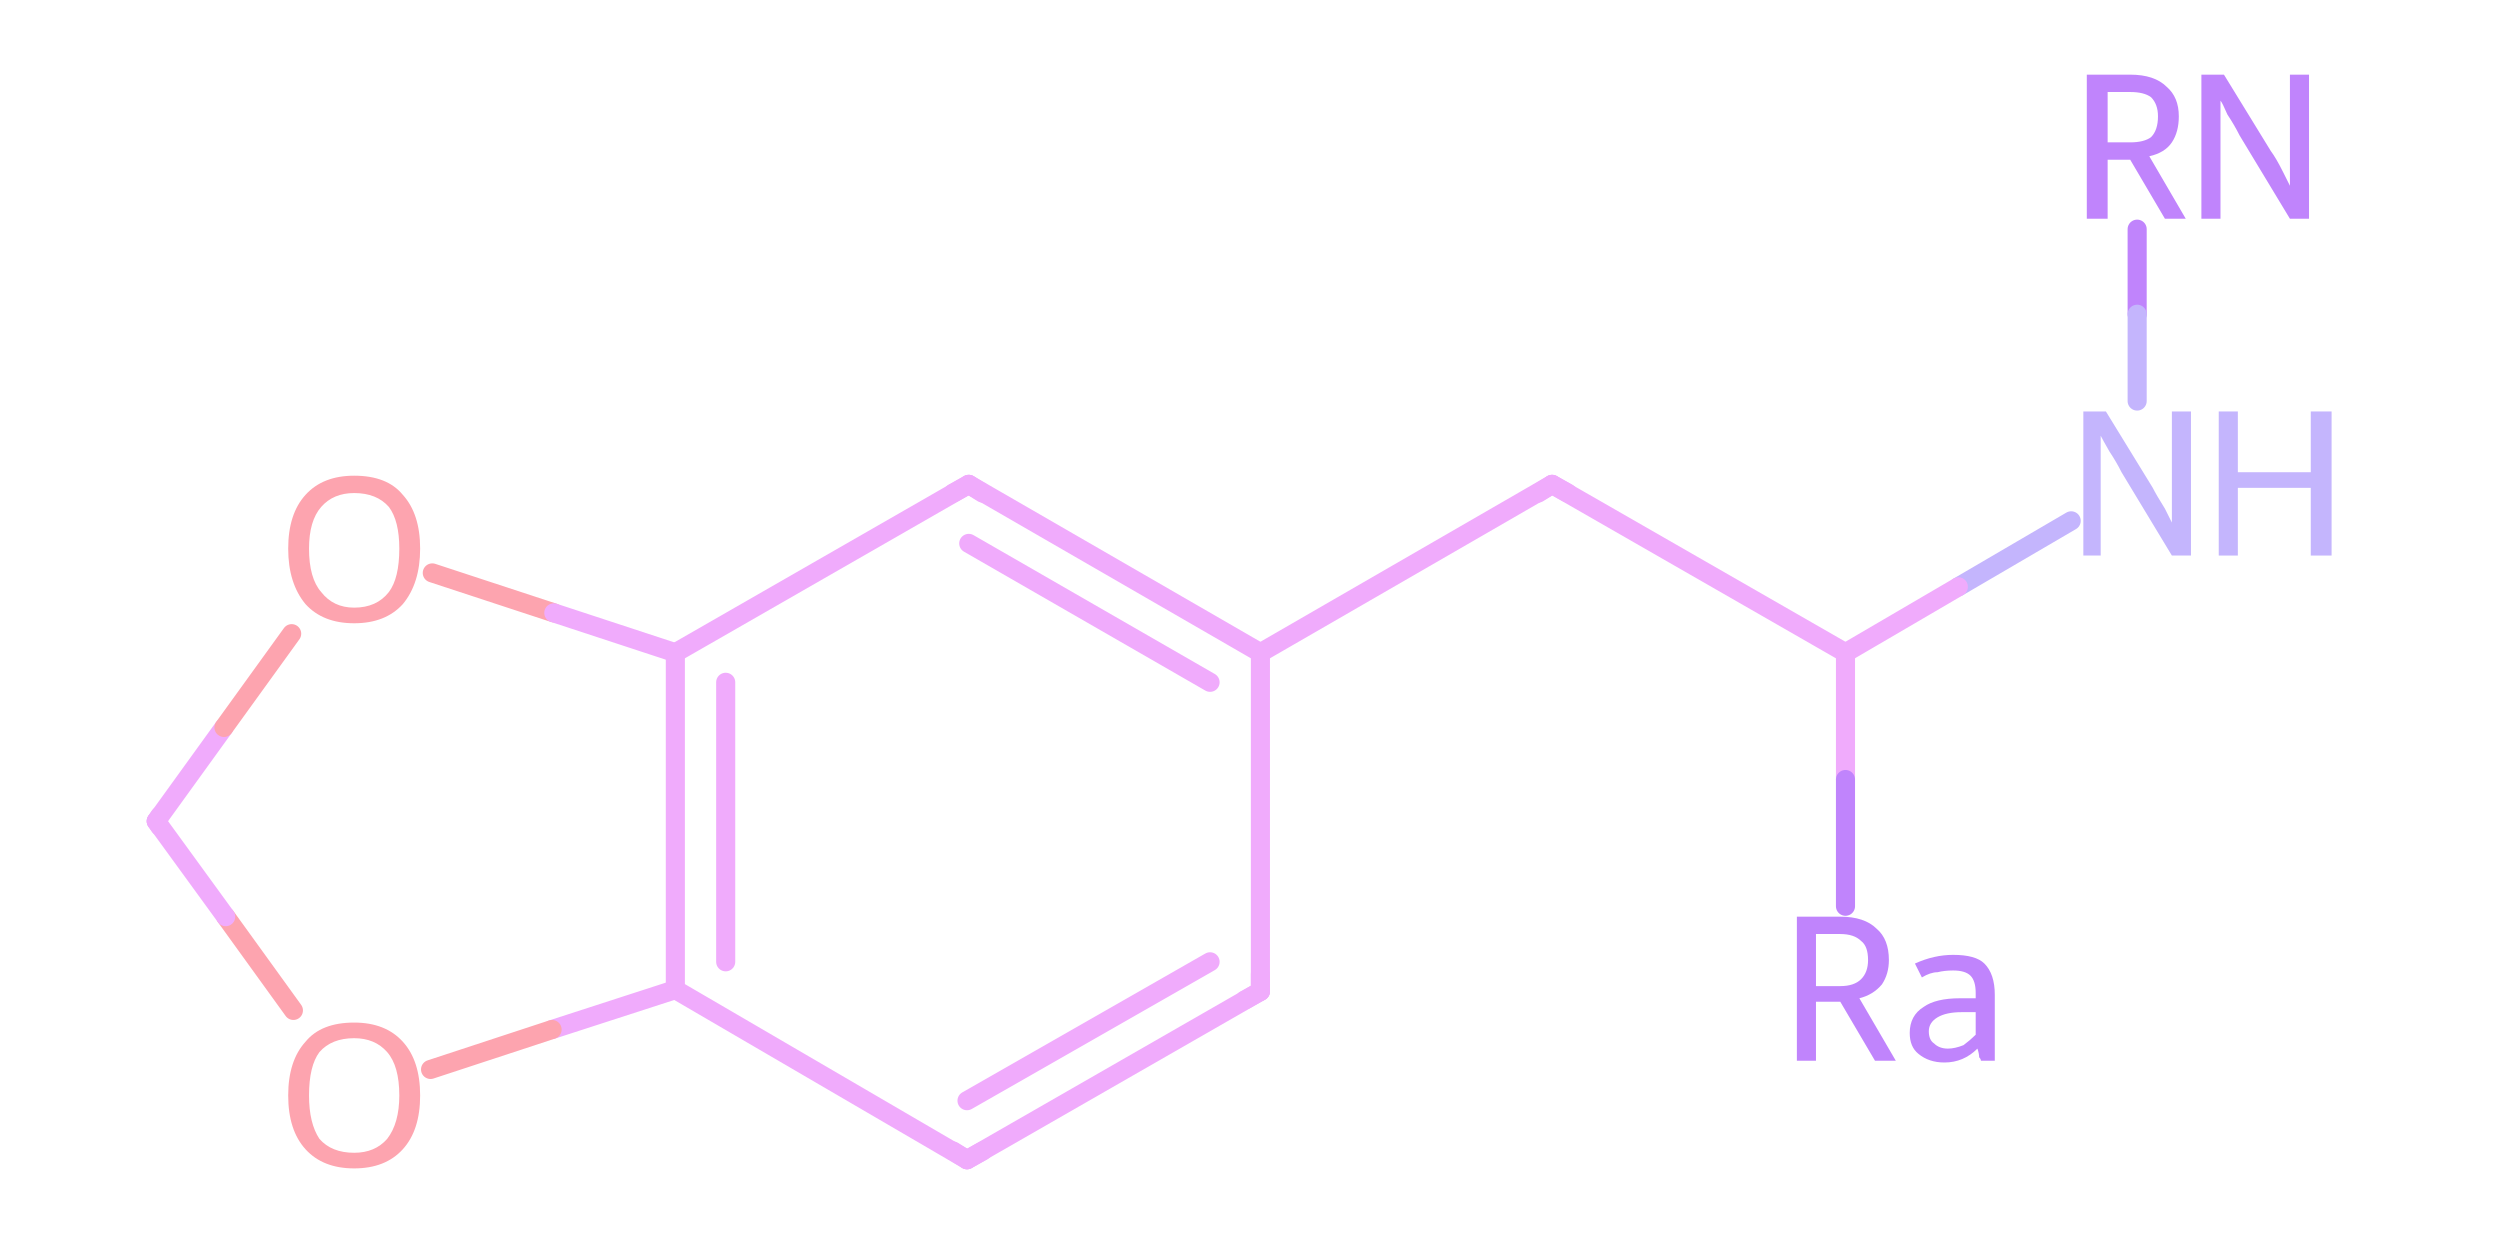
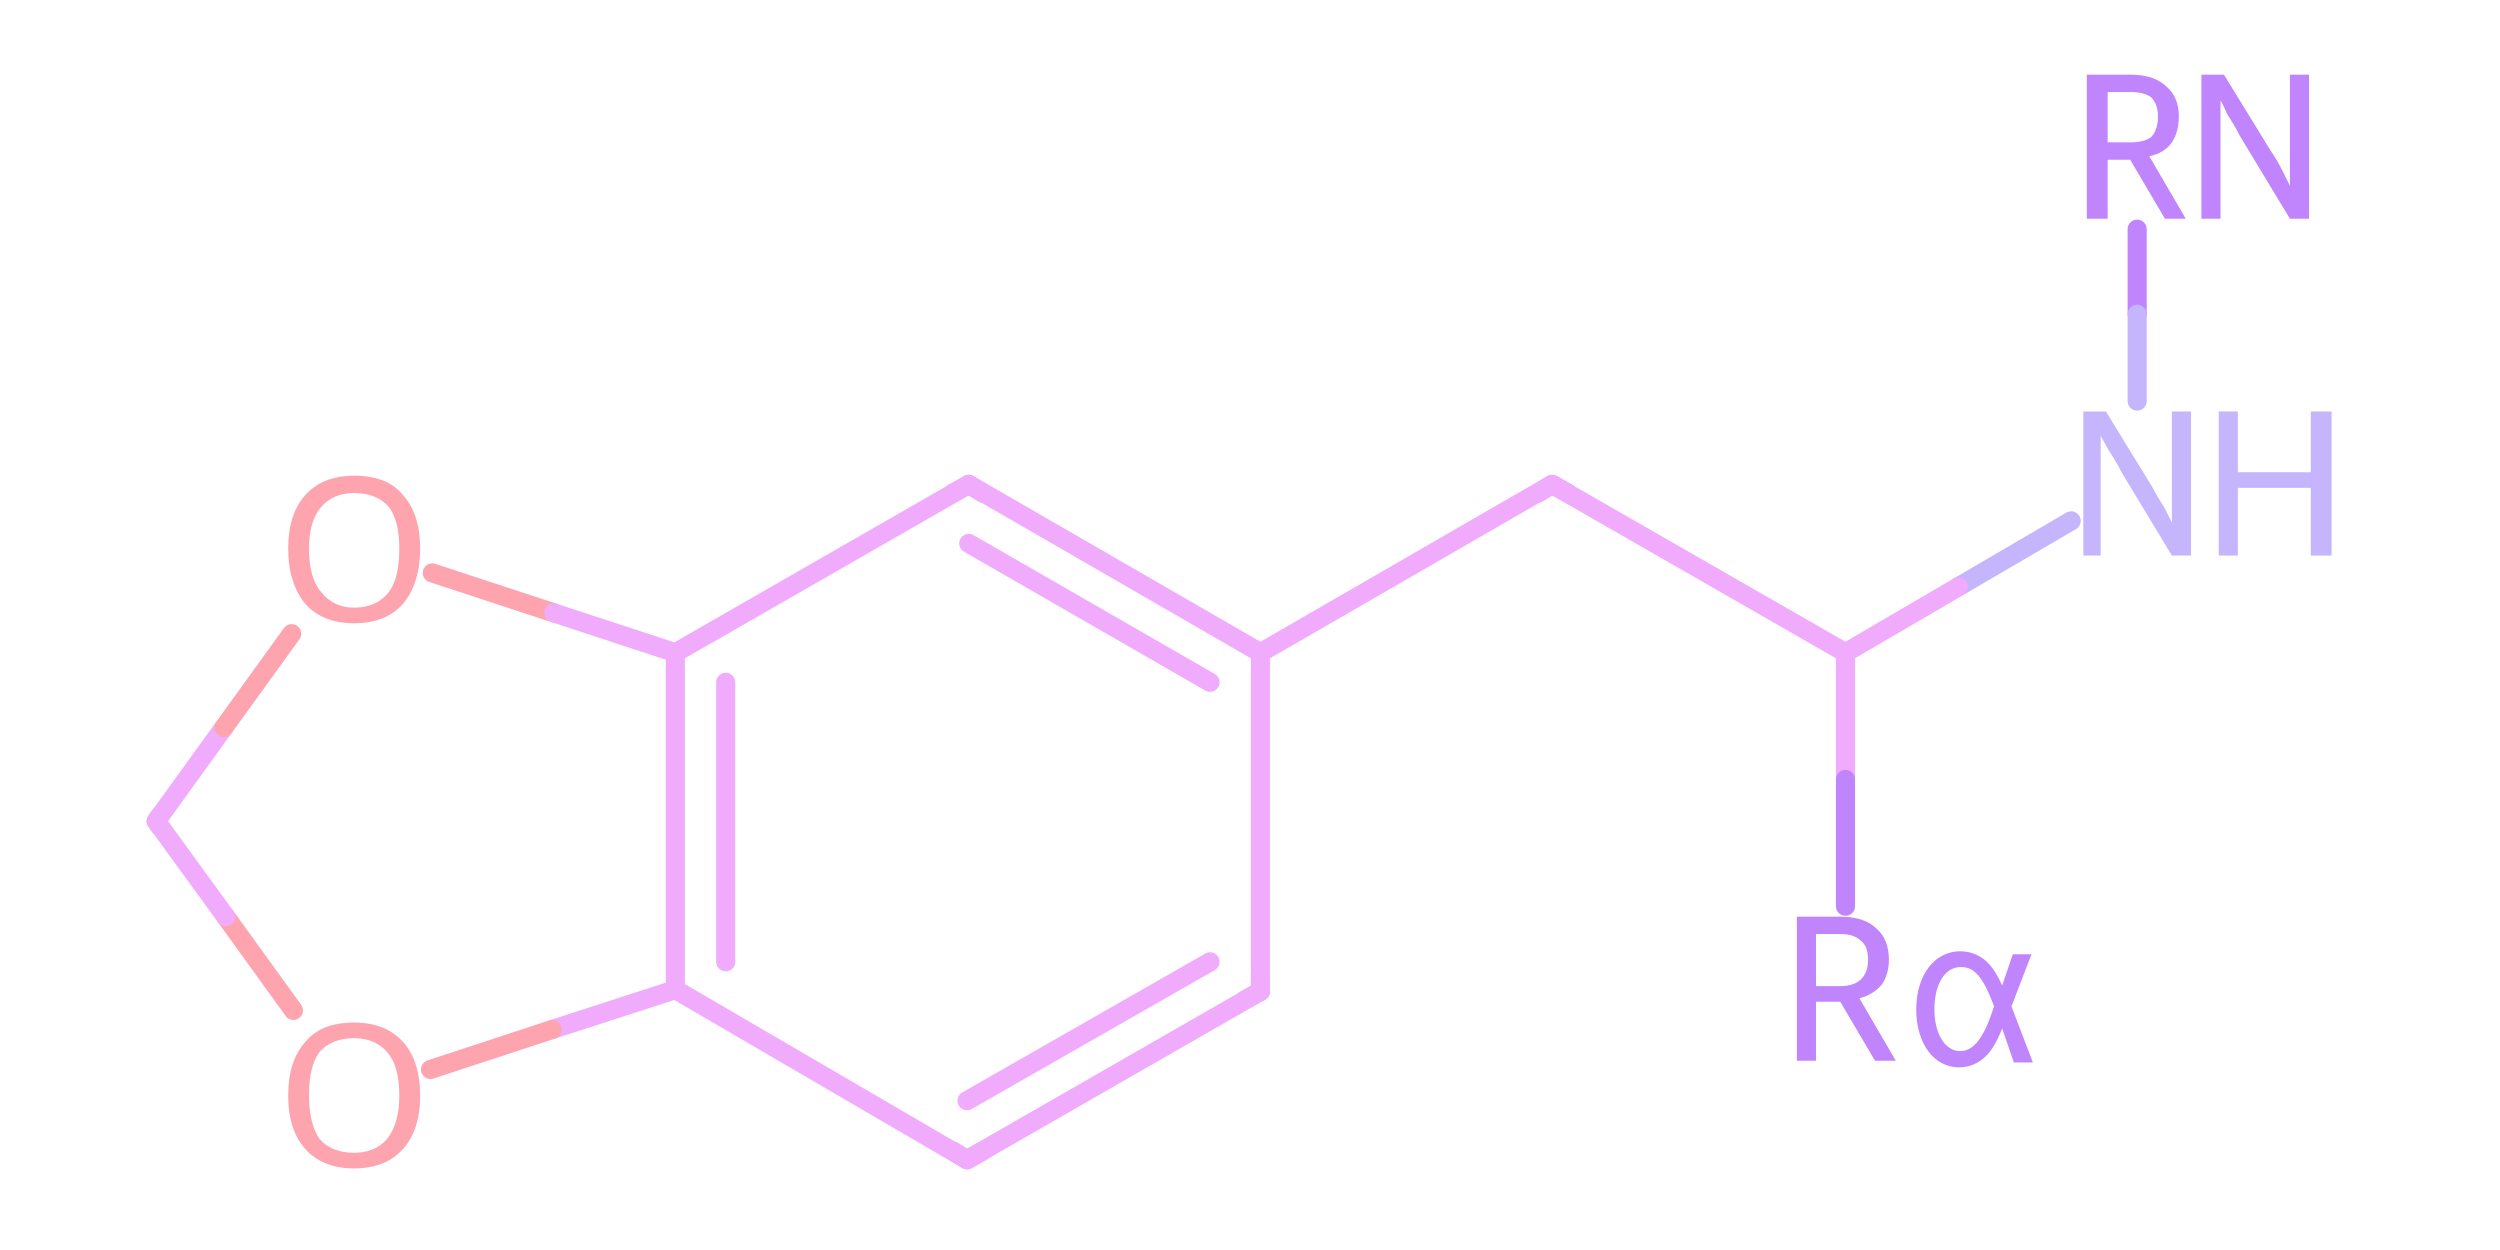
<svg xmlns="http://www.w3.org/2000/svg" version="1.1" baseProfile="full" xml:space="preserve" width="144px" height="72px" viewBox="0 0 144 72">
  <path class="bond-0 atom-0 atom-1" d="M 123.1,13.2 L 123.1,18.1" style="fill:none;fill-rule:evenodd;stroke:#C084FC;stroke-width:1.1px;stroke-linecap:round;stroke-linejoin:round;stroke-opacity:1" />
  <path class="bond-0 atom-0 atom-1" d="M 123.1,18.1 L 123.1,23.1" style="fill:none;fill-rule:evenodd;stroke:#C4B5FD;stroke-width:1.1px;stroke-linecap:round;stroke-linejoin:round;stroke-opacity:1" />
  <path class="bond-1 atom-1 atom-2" d="M 119.3,30.0 L 112.8,33.8" style="fill:none;fill-rule:evenodd;stroke:#C4B5FD;stroke-width:1.1px;stroke-linecap:round;stroke-linejoin:round;stroke-opacity:1" />
  <path class="bond-1 atom-1 atom-2" d="M 112.8,33.8 L 106.3,37.6" style="fill:none;fill-rule:evenodd;stroke:#F0ABFC;stroke-width:1.1px;stroke-linecap:round;stroke-linejoin:round;stroke-opacity:1" />
  <path class="bond-2 atom-2 atom-3" d="M 106.3,37.6 L 106.3,44.9" style="fill:none;fill-rule:evenodd;stroke:#F0ABFC;stroke-width:1.1px;stroke-linecap:round;stroke-linejoin:round;stroke-opacity:1" />
  <path class="bond-2 atom-2 atom-3" d="M 106.3,44.9 L 106.3,52.2" style="fill:none;fill-rule:evenodd;stroke:#C084FC;stroke-width:1.1px;stroke-linecap:round;stroke-linejoin:round;stroke-opacity:1" />
  <path class="bond-3 atom-2 atom-4" d="M 106.3,37.6 L 89.4,27.9" style="fill:none;fill-rule:evenodd;stroke:#F0ABFC;stroke-width:1.1px;stroke-linecap:round;stroke-linejoin:round;stroke-opacity:1" />
  <path class="bond-4 atom-4 atom-5" d="M 89.4,27.9 L 72.6,37.6" style="fill:none;fill-rule:evenodd;stroke:#F0ABFC;stroke-width:1.1px;stroke-linecap:round;stroke-linejoin:round;stroke-opacity:1" />
  <path class="bond-5 atom-5 atom-6" d="M 72.6,37.6 L 72.6,57.1" style="fill:none;fill-rule:evenodd;stroke:#F0ABFC;stroke-width:1.1px;stroke-linecap:round;stroke-linejoin:round;stroke-opacity:1" />
  <path class="bond-6 atom-6 atom-7" d="M 72.6,57.1 L 55.7,66.8" style="fill:none;fill-rule:evenodd;stroke:#F0ABFC;stroke-width:1.1px;stroke-linecap:round;stroke-linejoin:round;stroke-opacity:1" />
  <path class="bond-6 atom-6 atom-7" d="M 69.7,55.4 L 55.7,63.4" style="fill:none;fill-rule:evenodd;stroke:#F0ABFC;stroke-width:1.1px;stroke-linecap:round;stroke-linejoin:round;stroke-opacity:1" />
  <path class="bond-7 atom-7 atom-8" d="M 55.7,66.8 L 38.9,57.0" style="fill:none;fill-rule:evenodd;stroke:#F0ABFC;stroke-width:1.1px;stroke-linecap:round;stroke-linejoin:round;stroke-opacity:1" />
  <path class="bond-8 atom-8 atom-9" d="M 38.9,57.0 L 31.8,59.3" style="fill:none;fill-rule:evenodd;stroke:#F0ABFC;stroke-width:1.1px;stroke-linecap:round;stroke-linejoin:round;stroke-opacity:1" />
  <path class="bond-8 atom-8 atom-9" d="M 31.8,59.3 L 24.8,61.6" style="fill:none;fill-rule:evenodd;stroke:#FDA4AF;stroke-width:1.1px;stroke-linecap:round;stroke-linejoin:round;stroke-opacity:1" />
  <path class="bond-9 atom-9 atom-10" d="M 16.9,58.2 L 13.0,52.8" style="fill:none;fill-rule:evenodd;stroke:#FDA4AF;stroke-width:1.1px;stroke-linecap:round;stroke-linejoin:round;stroke-opacity:1" />
  <path class="bond-9 atom-9 atom-10" d="M 13.0,52.8 L 9.0,47.3" style="fill:none;fill-rule:evenodd;stroke:#F0ABFC;stroke-width:1.1px;stroke-linecap:round;stroke-linejoin:round;stroke-opacity:1" />
  <path class="bond-10 atom-10 atom-11" d="M 9.0,47.3 L 12.9,41.9" style="fill:none;fill-rule:evenodd;stroke:#F0ABFC;stroke-width:1.1px;stroke-linecap:round;stroke-linejoin:round;stroke-opacity:1" />
  <path class="bond-10 atom-10 atom-11" d="M 12.9,41.9 L 16.8,36.5" style="fill:none;fill-rule:evenodd;stroke:#FDA4AF;stroke-width:1.1px;stroke-linecap:round;stroke-linejoin:round;stroke-opacity:1" />
  <path class="bond-11 atom-11 atom-12" d="M 24.9,33.0 L 31.9,35.3" style="fill:none;fill-rule:evenodd;stroke:#FDA4AF;stroke-width:1.1px;stroke-linecap:round;stroke-linejoin:round;stroke-opacity:1" />
  <path class="bond-11 atom-11 atom-12" d="M 31.9,35.3 L 38.9,37.6" style="fill:none;fill-rule:evenodd;stroke:#F0ABFC;stroke-width:1.1px;stroke-linecap:round;stroke-linejoin:round;stroke-opacity:1" />
  <path class="bond-12 atom-12 atom-13" d="M 38.9,37.6 L 55.8,27.9" style="fill:none;fill-rule:evenodd;stroke:#F0ABFC;stroke-width:1.1px;stroke-linecap:round;stroke-linejoin:round;stroke-opacity:1" />
  <path class="bond-13 atom-13 atom-5" d="M 55.8,27.9 L 72.6,37.6" style="fill:none;fill-rule:evenodd;stroke:#F0ABFC;stroke-width:1.1px;stroke-linecap:round;stroke-linejoin:round;stroke-opacity:1" />
  <path class="bond-13 atom-13 atom-5" d="M 55.8,31.3 L 69.7,39.3" style="fill:none;fill-rule:evenodd;stroke:#F0ABFC;stroke-width:1.1px;stroke-linecap:round;stroke-linejoin:round;stroke-opacity:1" />
  <path class="bond-14 atom-12 atom-8" d="M 38.9,37.6 L 38.9,57.0" style="fill:none;fill-rule:evenodd;stroke:#F0ABFC;stroke-width:1.1px;stroke-linecap:round;stroke-linejoin:round;stroke-opacity:1" />
  <path class="bond-14 atom-12 atom-8" d="M 41.8,39.3 L 41.8,55.4" style="fill:none;fill-rule:evenodd;stroke:#F0ABFC;stroke-width:1.1px;stroke-linecap:round;stroke-linejoin:round;stroke-opacity:1" />
  <path d="M 90.3,28.4 L 89.4,27.9 L 88.6,28.4" style="fill:none;stroke:#F0ABFC;stroke-width:1.1px;stroke-linecap:round;stroke-linejoin:round;stroke-miterlimit:10;stroke-opacity:1;" />
  <path d="M 72.6,56.1 L 72.6,57.1 L 71.7,57.6" style="fill:none;stroke:#F0ABFC;stroke-width:1.1px;stroke-linecap:round;stroke-linejoin:round;stroke-miterlimit:10;stroke-opacity:1;" />
  <path d="M 56.6,66.3 L 55.7,66.8 L 54.9,66.3" style="fill:none;stroke:#F0ABFC;stroke-width:1.1px;stroke-linecap:round;stroke-linejoin:round;stroke-miterlimit:10;stroke-opacity:1;" />
  <path d="M 9.2,47.6 L 9.0,47.3 L 9.2,47.0" style="fill:none;stroke:#F0ABFC;stroke-width:1.1px;stroke-linecap:round;stroke-linejoin:round;stroke-miterlimit:10;stroke-opacity:1;" />
  <path d="M 54.9,28.4 L 55.8,27.9 L 56.6,28.4" style="fill:none;stroke:#F0ABFC;stroke-width:1.1px;stroke-linecap:round;stroke-linejoin:round;stroke-miterlimit:10;stroke-opacity:1;" />
  <path class="atom-0" d="M 124.7 12.6 L 122.7 9.2 L 122.7 9.2 L 121.4 9.2 L 121.4 12.6 L 120.2 12.6 L 120.2 4.3 L 122.7 4.3 Q 124.1 4.3, 124.8 5.0 Q 125.5 5.6, 125.5 6.7 Q 125.5 7.6, 125.1 8.2 Q 124.7 8.8, 123.8 9.0 L 125.9 12.6 L 124.7 12.6 M 121.4 8.2 L 122.7 8.2 Q 123.5 8.2, 123.9 7.9 Q 124.3 7.5, 124.3 6.7 Q 124.3 6.0, 123.9 5.6 Q 123.5 5.3, 122.7 5.3 L 121.4 5.3 L 121.4 8.2 " fill="#C084FC" />
  <path class="atom-0" d="M 128.1 4.3 L 130.8 8.7 Q 131.1 9.1, 131.5 9.9 Q 131.9 10.7, 131.9 10.7 L 131.9 4.3 L 133.0 4.3 L 133.0 12.6 L 131.9 12.6 L 129.0 7.8 Q 128.7 7.2, 128.3 6.6 Q 128.0 5.9, 127.9 5.8 L 127.9 12.6 L 126.8 12.6 L 126.8 4.3 L 128.1 4.3 " fill="#C084FC" />
  <path class="atom-1" d="M 121.3 23.7 L 124.0 28.1 Q 124.2 28.5, 124.7 29.3 Q 125.1 30.1, 125.1 30.1 L 125.1 23.7 L 126.2 23.7 L 126.2 32.0 L 125.1 32.0 L 122.2 27.2 Q 121.9 26.6, 121.5 26.0 Q 121.1 25.3, 121.0 25.1 L 121.0 32.0 L 120.0 32.0 L 120.0 23.7 L 121.3 23.7 " fill="#C4B5FD" />
  <path class="atom-1" d="M 127.8 23.7 L 128.9 23.7 L 128.9 27.2 L 133.1 27.2 L 133.1 23.7 L 134.3 23.7 L 134.3 32.0 L 133.1 32.0 L 133.1 28.1 L 128.9 28.1 L 128.9 32.0 L 127.8 32.0 L 127.8 23.7 " fill="#C4B5FD" />
  <path class="atom-3" d="M 108.0 61.1 L 106.0 57.7 L 106.0 57.7 L 104.6 57.7 L 104.6 61.1 L 103.5 61.1 L 103.5 52.8 L 106.0 52.8 Q 107.4 52.8, 108.1 53.5 Q 108.8 54.1, 108.8 55.3 Q 108.8 56.1, 108.4 56.7 Q 107.9 57.3, 107.1 57.5 L 109.2 61.1 L 108.0 61.1 M 104.6 56.8 L 106.0 56.8 Q 106.8 56.8, 107.2 56.4 Q 107.6 56.0, 107.6 55.3 Q 107.6 54.5, 107.2 54.2 Q 106.8 53.8, 106.0 53.8 L 104.6 53.8 L 104.6 56.8 " fill="#C084FC" />
-   <path class="atom-3" d="M 110.0 59.5 Q 110.0 58.5, 110.8 58.0 Q 111.5 57.5, 112.9 57.5 L 113.8 57.5 L 113.8 57.2 Q 113.8 56.5, 113.5 56.2 Q 113.2 55.9, 112.5 55.9 Q 112.0 55.9, 111.6 56.0 Q 111.2 56.0, 110.7 56.3 L 110.3 55.5 Q 111.4 55.0, 112.5 55.0 Q 113.8 55.0, 114.3 55.5 Q 114.9 56.1, 114.9 57.3 L 114.9 61.1 L 114.1 61.1 Q 114.1 61.0, 114.0 60.9 Q 114.0 60.7, 113.9 60.4 Q 113.1 61.2, 112.0 61.2 Q 111.1 61.2, 110.5 60.7 Q 110.0 60.3, 110.0 59.5 M 111.1 59.4 Q 111.1 59.9, 111.4 60.1 Q 111.7 60.4, 112.2 60.4 Q 112.6 60.4, 113.1 60.2 Q 113.5 59.9, 113.8 59.6 L 113.8 58.3 L 113.0 58.3 Q 112.1 58.3, 111.6 58.6 Q 111.1 58.9, 111.1 59.4 " fill="#C084FC" />
+   <text x="110.0" y="61.2" font-family="Helvetica,Arial,sans-serif" font-size="11.9px" fill="#C084FC">α</text>
  <path class="atom-9" d="M 16.6 63.1 Q 16.6 61.1, 17.6 60.0 Q 18.5 58.9, 20.4 58.9 Q 22.2 58.9, 23.2 60.0 Q 24.2 61.1, 24.2 63.1 Q 24.2 65.1, 23.2 66.2 Q 22.2 67.3, 20.4 67.3 Q 18.6 67.3, 17.6 66.2 Q 16.6 65.1, 16.6 63.1 M 20.4 66.4 Q 21.6 66.4, 22.3 65.6 Q 23.0 64.7, 23.0 63.1 Q 23.0 61.4, 22.3 60.6 Q 21.6 59.8, 20.4 59.8 Q 19.1 59.8, 18.4 60.6 Q 17.8 61.4, 17.8 63.1 Q 17.8 64.7, 18.4 65.6 Q 19.1 66.4, 20.4 66.4 " fill="#FDA4AF" />
  <path class="atom-11" d="M 16.6 31.6 Q 16.6 29.6, 17.6 28.5 Q 18.6 27.4, 20.4 27.4 Q 22.3 27.4, 23.2 28.5 Q 24.2 29.6, 24.2 31.6 Q 24.2 33.6, 23.2 34.8 Q 22.2 35.9, 20.4 35.9 Q 18.6 35.9, 17.6 34.8 Q 16.6 33.6, 16.6 31.6 M 20.4 35.0 Q 21.7 35.0, 22.4 34.1 Q 23.0 33.3, 23.0 31.6 Q 23.0 30.0, 22.4 29.2 Q 21.7 28.4, 20.4 28.4 Q 19.2 28.4, 18.5 29.2 Q 17.8 30.0, 17.8 31.6 Q 17.8 33.3, 18.5 34.1 Q 19.2 35.0, 20.4 35.0 " fill="#FDA4AF" />
</svg>
